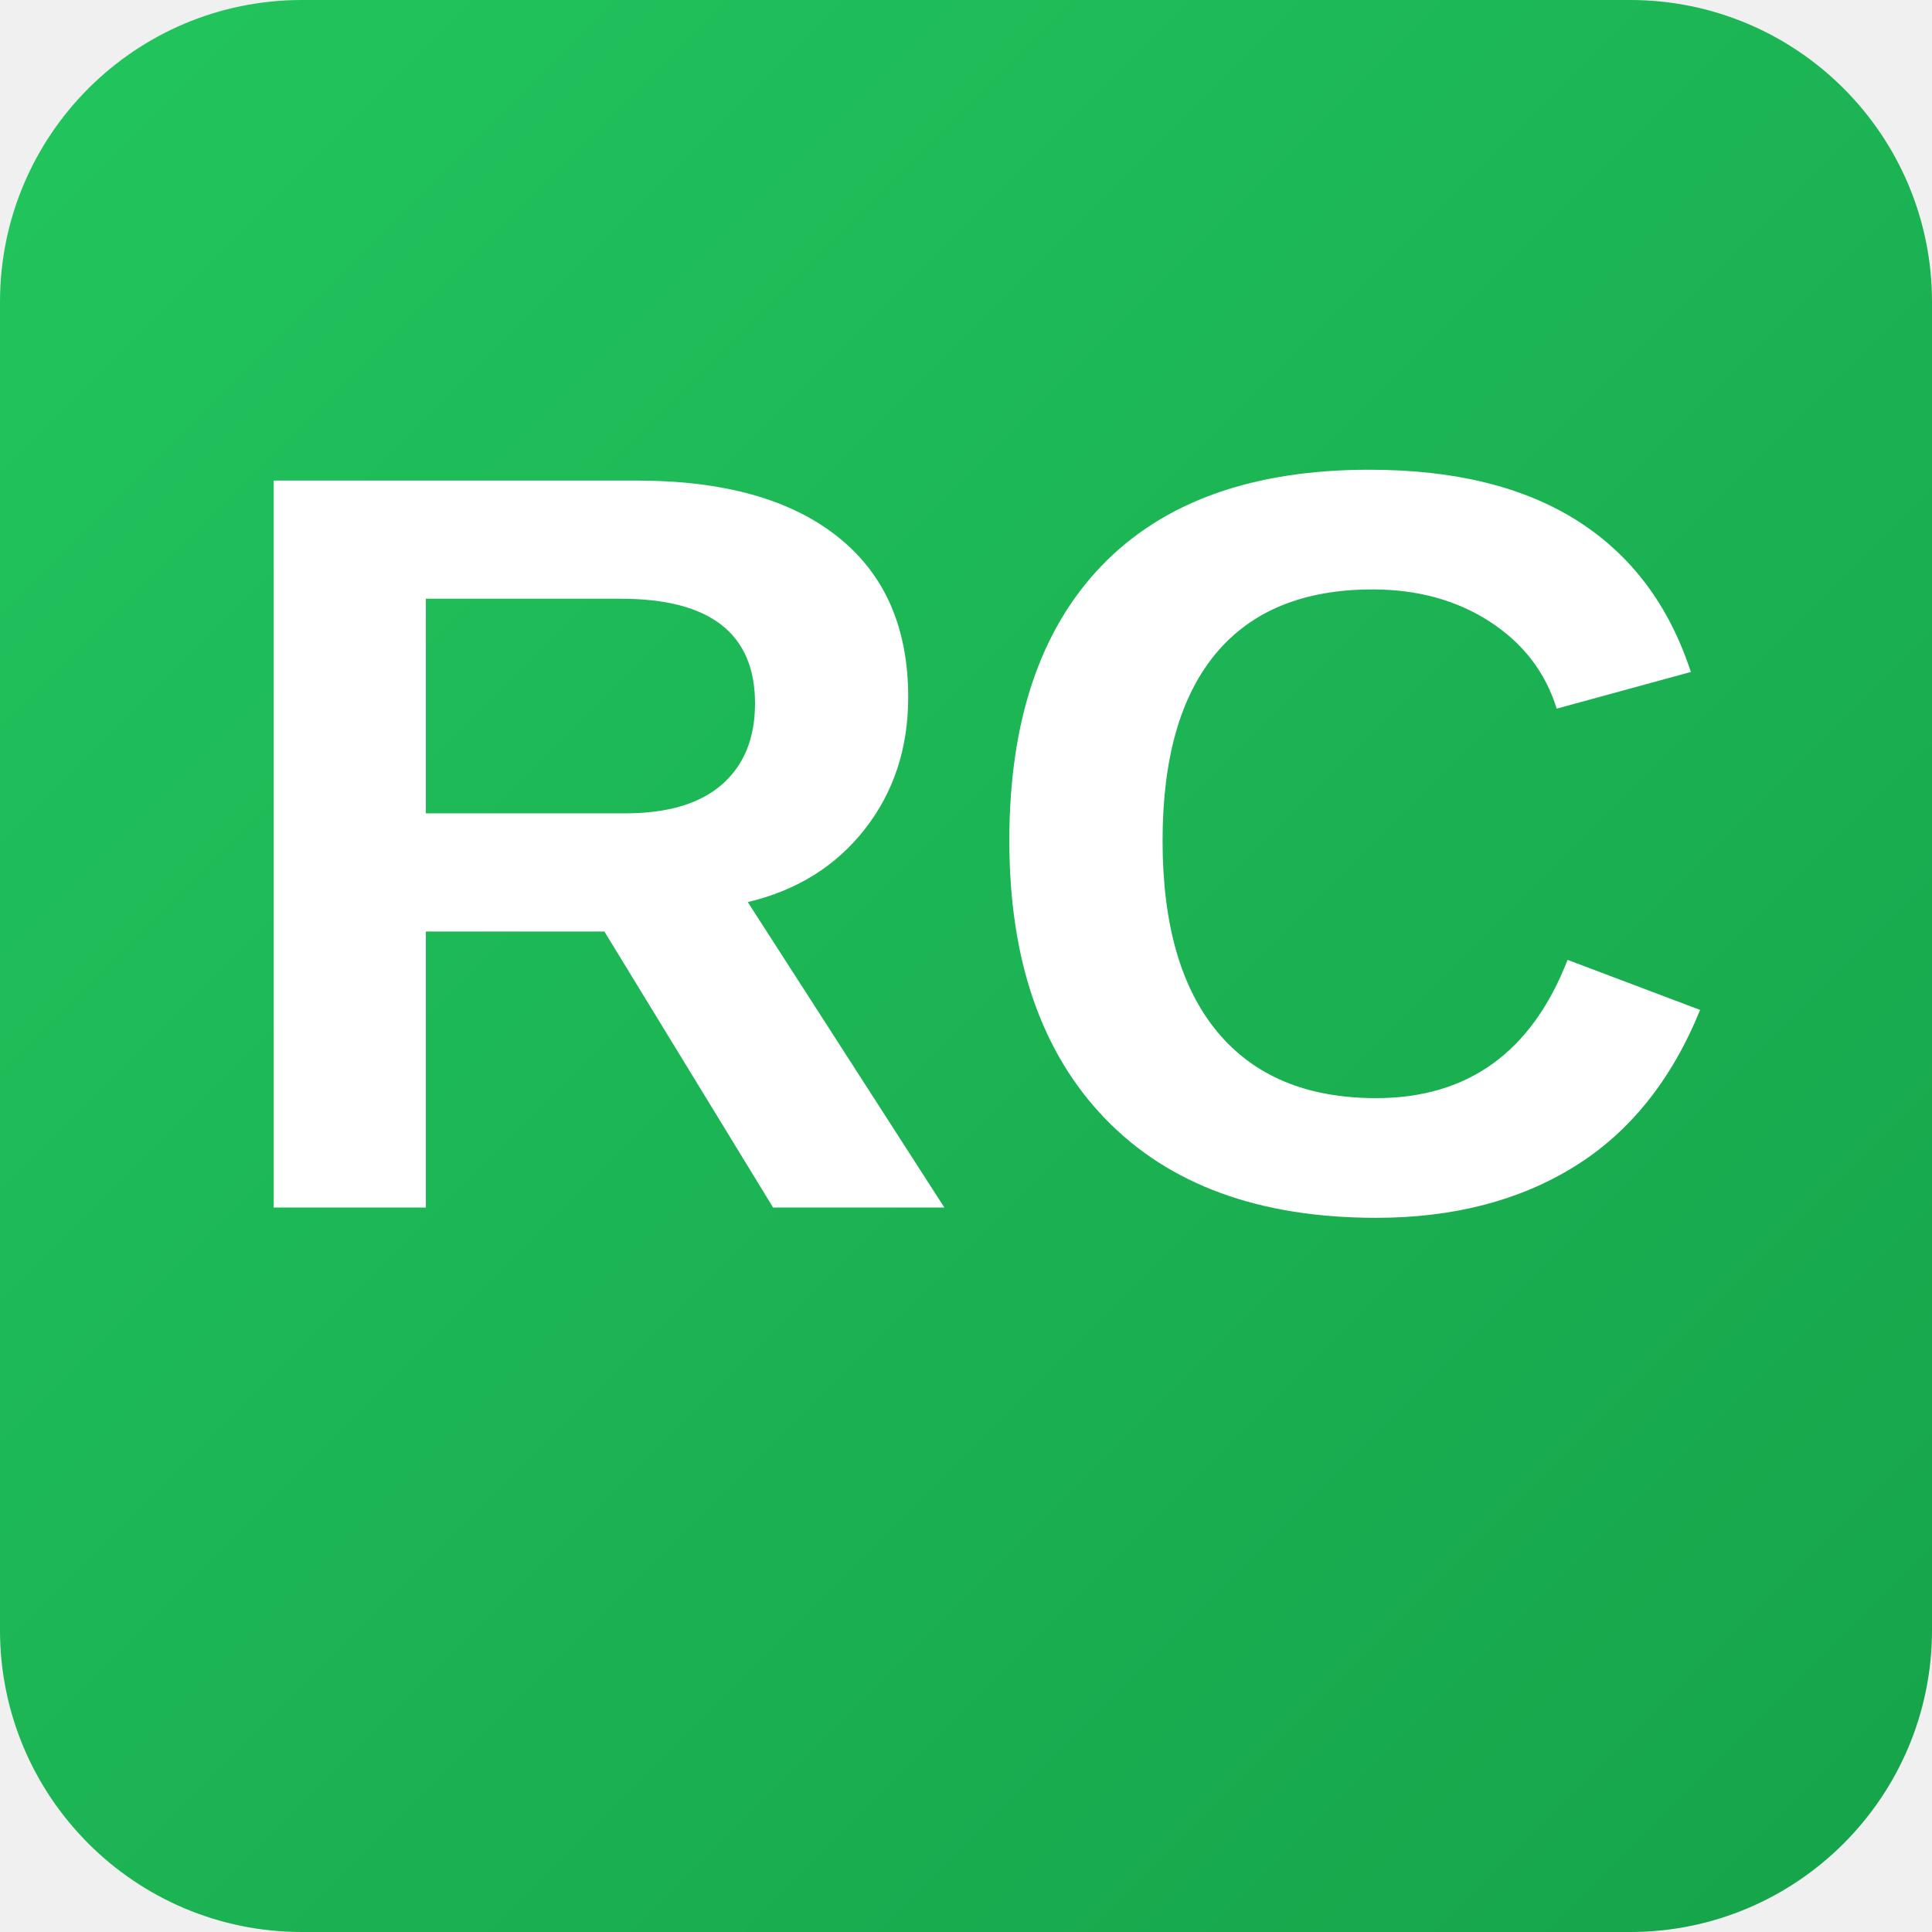
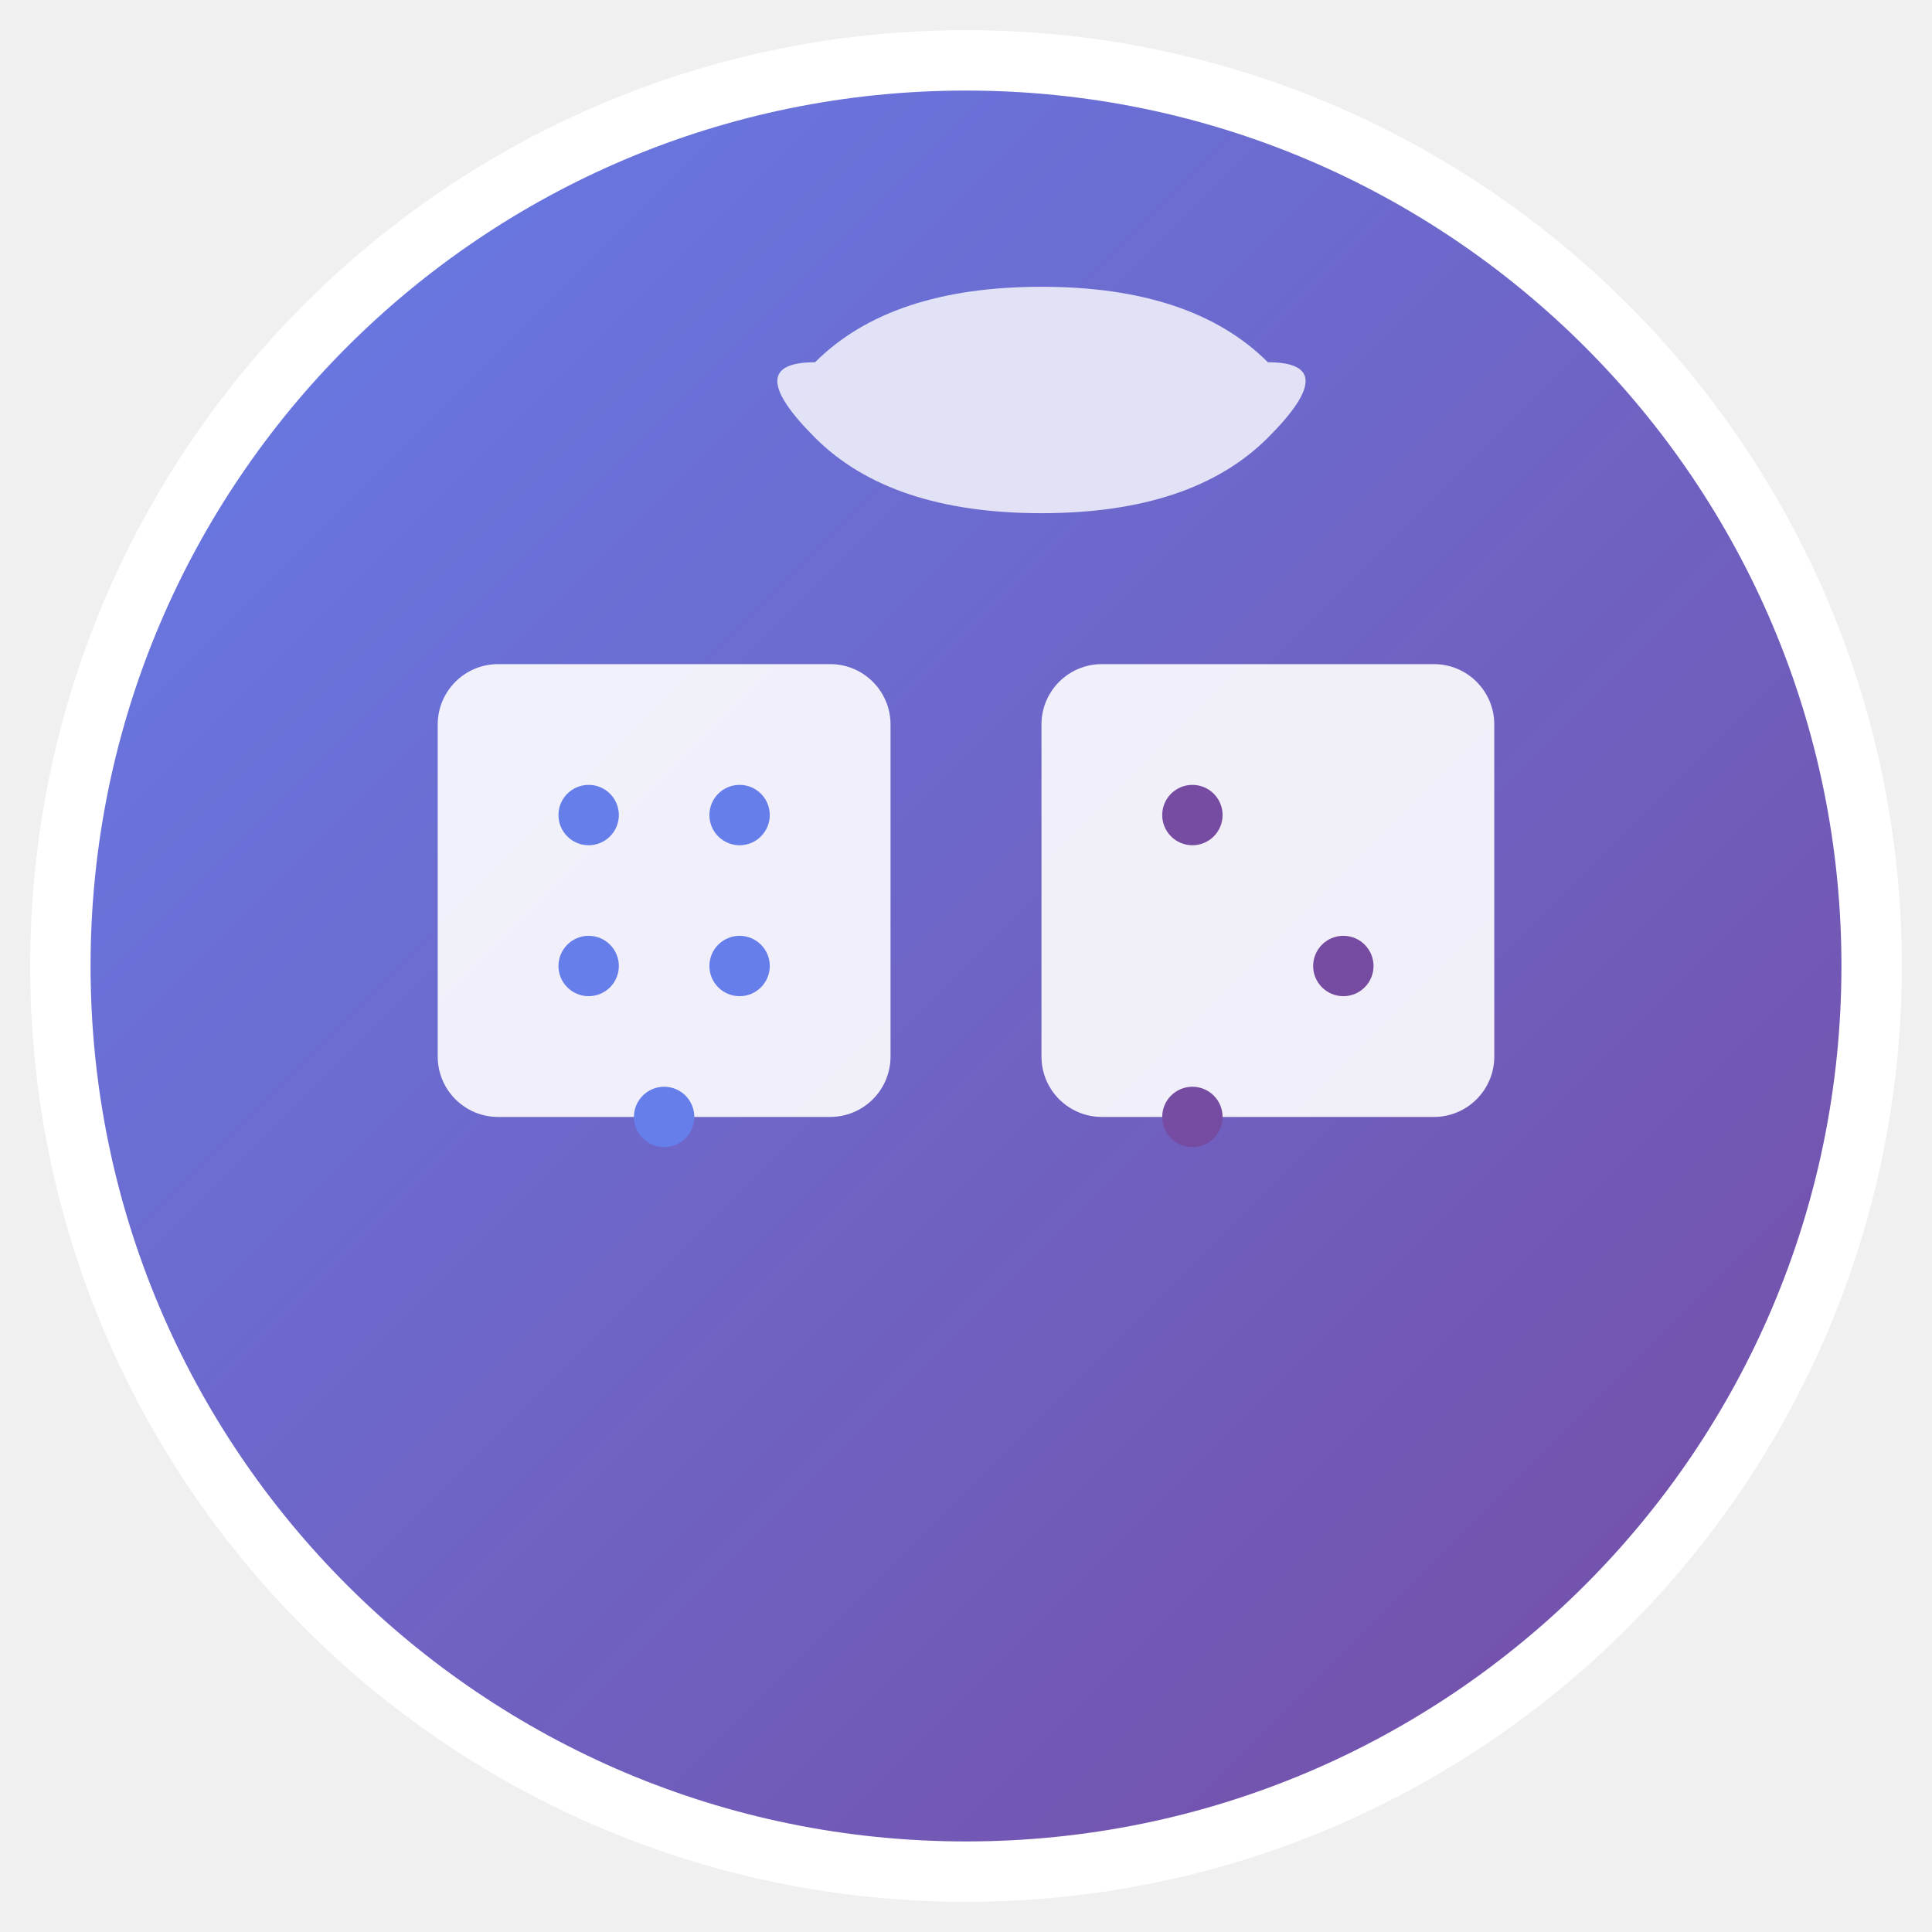
- <svg xmlns="http://www.w3.org/2000/svg" viewBox="0 0 512 512">
+ <svg xmlns="http://www.w3.org/2000/svg" width="128" height="128" viewBox="0 0 128 128">
  <defs>
-     <linearGradient id="grad" x1="0%" y1="0%" x2="100%" y2="100%">
-       <stop offset="0%" style="stop-color:#22c55e" />
-       <stop offset="100%" style="stop-color:#16a34a" />
+     <linearGradient id="bg" x1="0%" y1="0%" x2="100%" y2="100%">
+       <stop offset="0%" style="stop-color:#667eea;stop-opacity:1" />
+       <stop offset="100%" style="stop-color:#764ba2;stop-opacity:1" />
    </linearGradient>
  </defs>
-   <rect width="512" height="512" rx="80" fill="url(#grad)" />
-   <text x="256" y="320" font-family="Arial, sans-serif" font-size="280" font-weight="bold" fill="white" text-anchor="middle">RC</text>
+   <circle cx="64" cy="64" r="60" fill="url(#bg)" stroke="#fff" stroke-width="4" />
+   <g transform="translate(64, 64)">
+     <rect x="-35" y="-20" width="30" height="30" rx="4" fill="#fff" opacity="0.9" />
+     <circle cx="-25" cy="-10" r="2" fill="#667eea" />
+     <circle cx="-15" cy="-10" r="2" fill="#667eea" />
+     <circle cx="-25" cy="0" r="2" fill="#667eea" />
+     <circle cx="-15" cy="0" r="2" fill="#667eea" />
+     <circle cx="-20" cy="10" r="2" fill="#667eea" />
+     <rect x="5" y="-20" width="30" height="30" rx="4" fill="#fff" opacity="0.9" />
+     <circle cx="15" cy="-10" r="2" fill="#764ba2" />
+     <circle cx="25" cy="0" r="2" fill="#764ba2" />
+     <circle cx="15" cy="10" r="2" fill="#764ba2" />
+     <path d="M -10,-35 Q -15,-40 -10,-40 Q -5,-45 5,-45 Q 15,-45 20,-40 Q 25,-40 20,-35 Q 15,-30 5,-30 Q -5,-30 -10,-35" fill="#fff" opacity="0.8" />
+   </g>
</svg>
